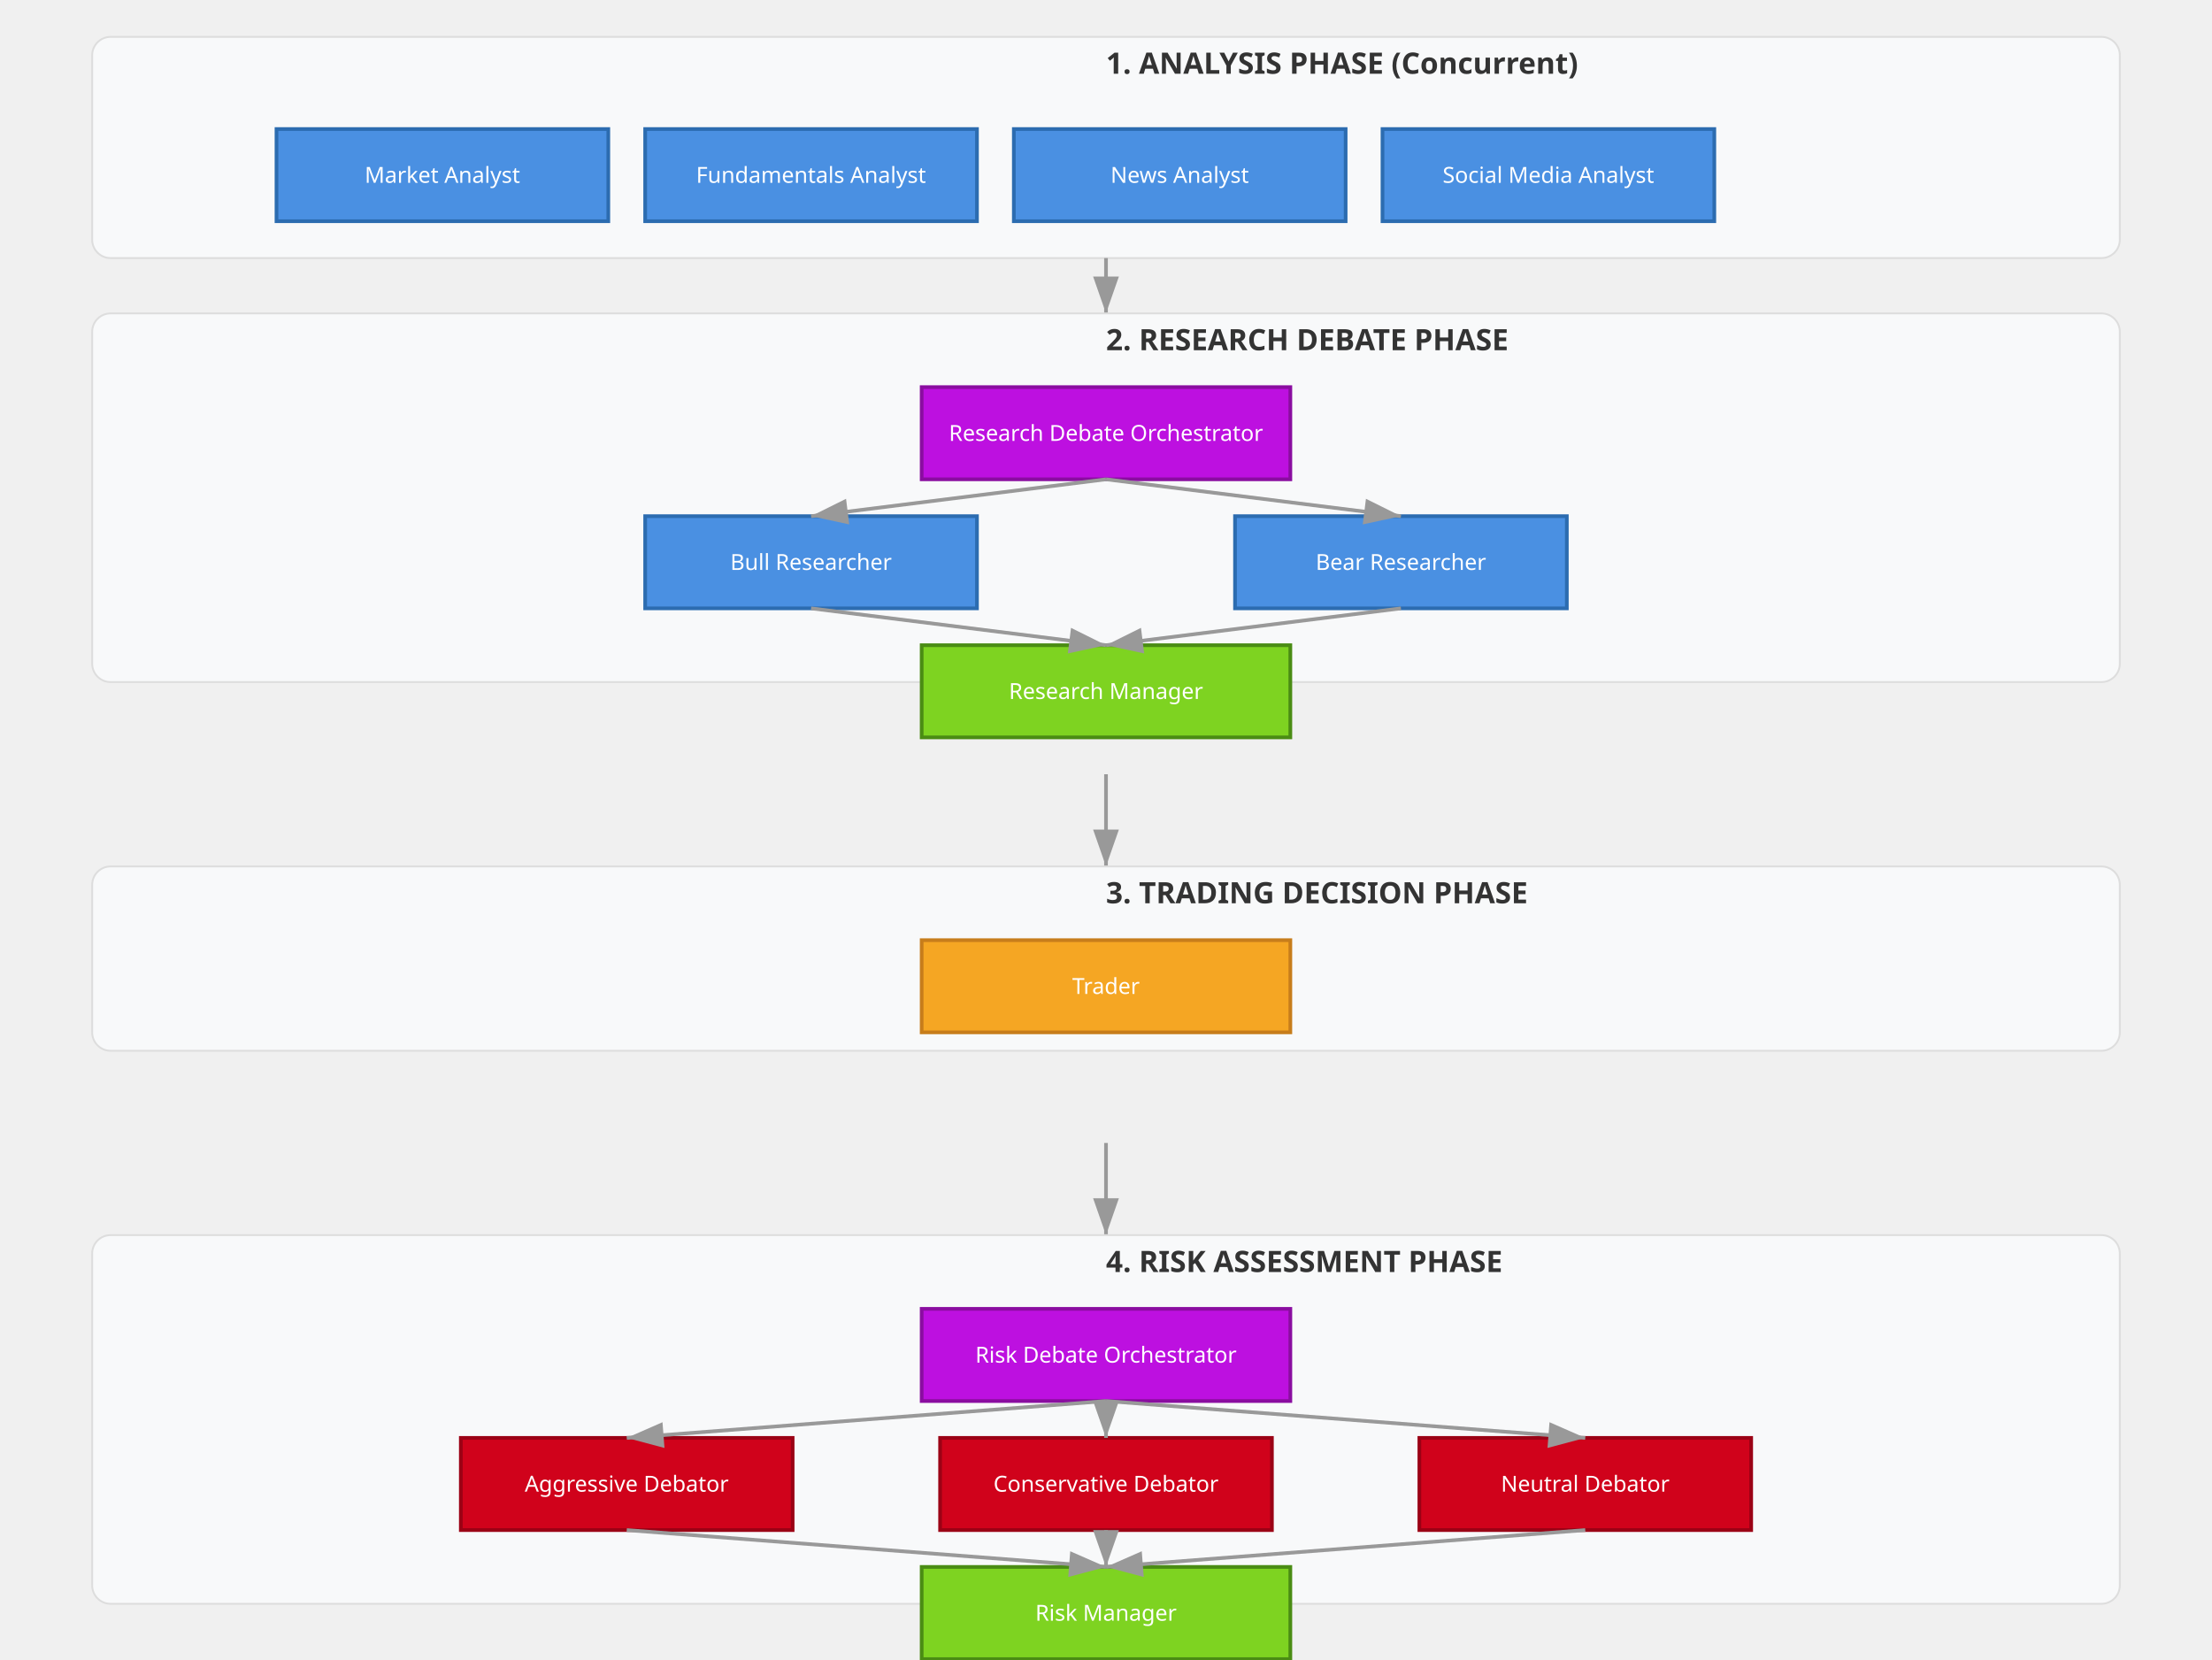
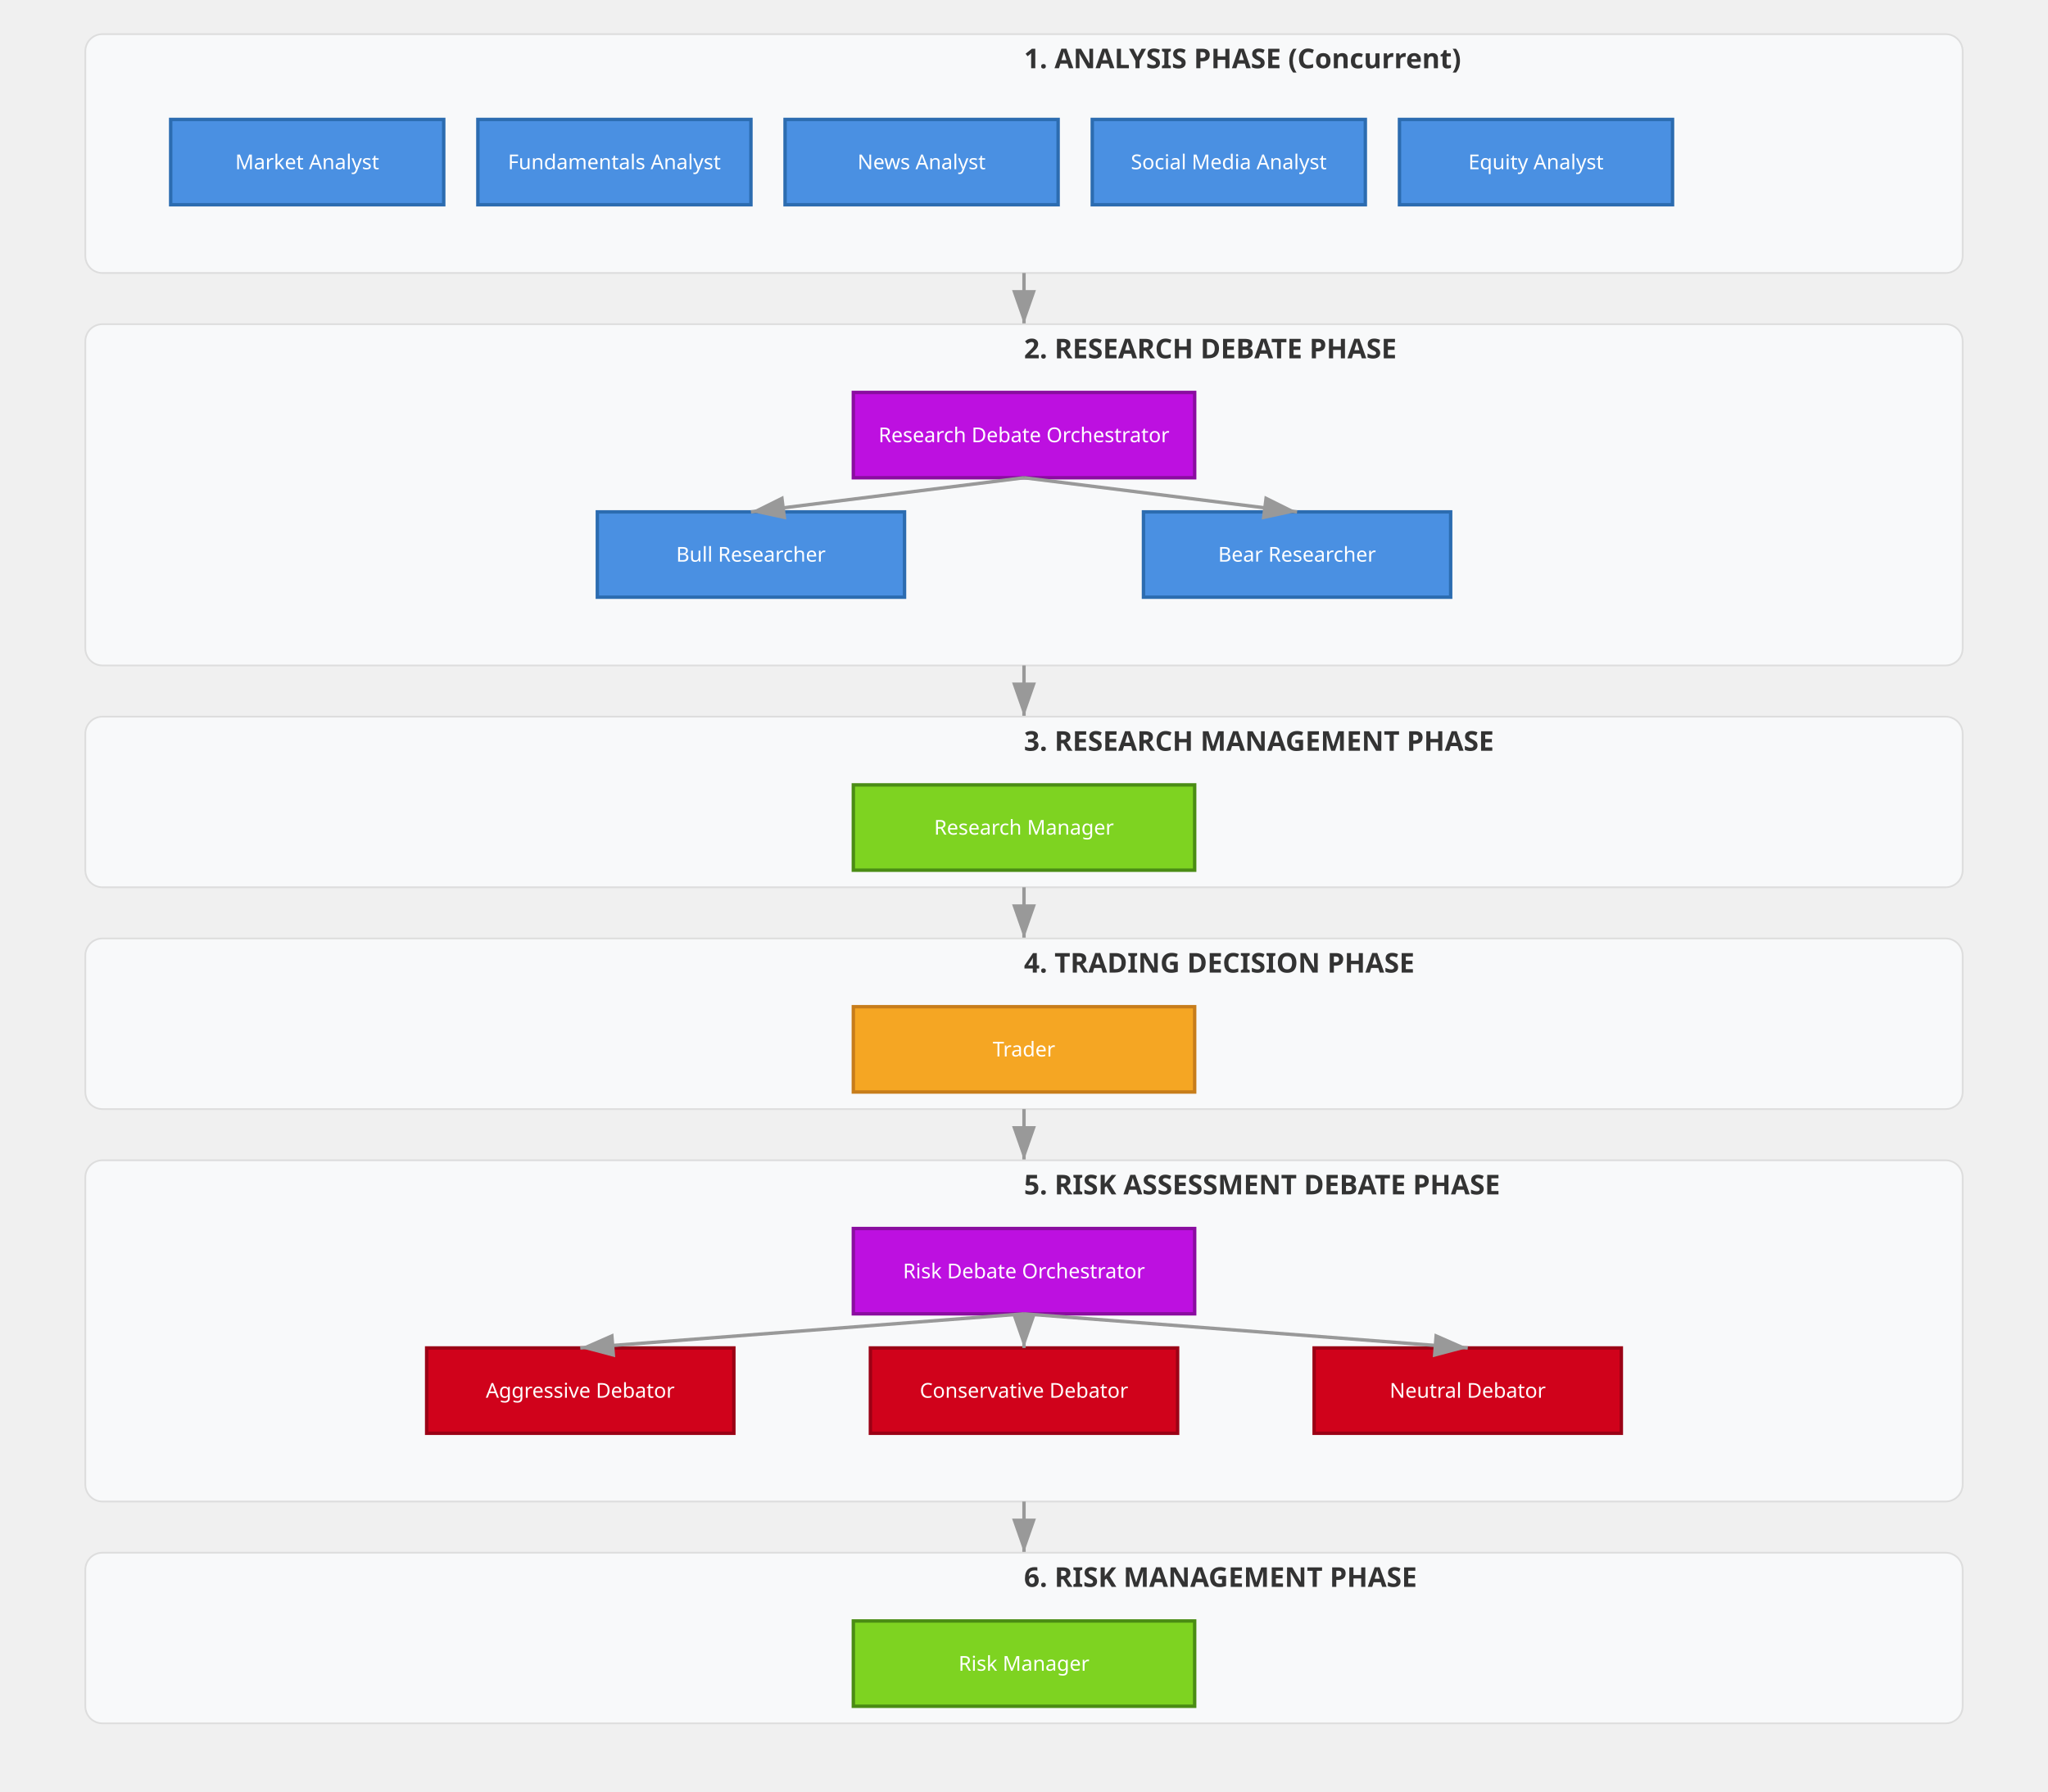
- <svg xmlns="http://www.w3.org/2000/svg" width="1200" height="900">
+ <svg xmlns="http://www.w3.org/2000/svg" width="1200" height="1050">
  <style>
    .agent { fill: #4A90E2; stroke: #2C6CB0; stroke-width: 2; }
    .manager { fill: #7ED321; stroke: #4A8C14; stroke-width: 2; }
    .trader { fill: #F5A623; stroke: #C77D1B; stroke-width: 2; }
    .risk { fill: #D0021B; stroke: #9B0115; stroke-width: 2; }
    .orchestrator { fill: #BD10E0; stroke: #8A0DA0; stroke-width: 2; }
    .connector { stroke: #999; stroke-width: 2; marker-end: url(#arrowhead); }
    .phase-bg { fill: #f8f9fa; stroke: #ddd; stroke-width: 1; rx: 10; ry: 10; }
    .phase-title { font: bold 16px sans-serif; fill: #333; }
    .agent-label { font: 12px sans-serif; fill: #fff; text-anchor: middle; dominant-baseline: middle; }
    .process-label { font: 14px sans-serif; fill: #333; text-anchor: middle; }
  </style>
  <defs>
    <marker id="arrowhead" markerWidth="10" markerHeight="7" refX="10" refY="3.5" orient="auto">
      <polygon points="0 0, 10 3.5, 0 7" fill="#999" />
    </marker>
  </defs>
-   <rect x="50" y="20" width="1100" height="120" class="phase-bg" />
+   <rect x="50" y="20" width="1100" height="140" class="phase-bg" />
  <text x="600" y="40" class="phase-title">1. ANALYSIS PHASE (Concurrent)</text>
-   <rect x="150" y="70" width="180" height="50" class="agent" />
-   <text x="240" y="95" class="agent-label">Market Analyst</text>
-   <rect x="350" y="70" width="180" height="50" class="agent" />
-   <text x="440" y="95" class="agent-label">Fundamentals Analyst</text>
-   <rect x="550" y="70" width="180" height="50" class="agent" />
-   <text x="640" y="95" class="agent-label">News Analyst</text>
-   <rect x="750" y="70" width="180" height="50" class="agent" />
-   <text x="840" y="95" class="agent-label">Social Media Analyst</text>
-   <line x1="600" y1="140" x2="600" y2="170" class="connector" />
-   <rect x="50" y="170" width="1100" height="200" class="phase-bg" />
-   <text x="600" y="190" class="phase-title">2. RESEARCH DEBATE PHASE</text>
-   <rect x="500" y="210" width="200" height="50" class="orchestrator" />
-   <text x="600" y="235" class="agent-label">Research Debate Orchestrator</text>
-   <rect x="350" y="280" width="180" height="50" class="agent" />
-   <text x="440" y="305" class="agent-label">Bull Researcher</text>
-   <rect x="670" y="280" width="180" height="50" class="agent" />
-   <text x="760" y="305" class="agent-label">Bear Researcher</text>
-   <rect x="500" y="350" width="200" height="50" class="manager" />
-   <text x="600" y="375" class="agent-label">Research Manager</text>
-   <line x1="600" y1="260" x2="440" y2="280" class="connector" />
-   <line x1="600" y1="260" x2="760" y2="280" class="connector" />
-   <line x1="440" y1="330" x2="600" y2="350" class="connector" />
-   <line x1="760" y1="330" x2="600" y2="350" class="connector" />
-   <line x1="600" y1="420" x2="600" y2="470" class="connector" />
-   <rect x="50" y="470" width="1100" height="100" class="phase-bg" />
-   <text x="600" y="490" class="phase-title">3. TRADING DECISION PHASE</text>
-   <rect x="500" y="510" width="200" height="50" class="trader" />
-   <text x="600" y="535" class="agent-label">Trader</text>
-   <line x1="600" y1="620" x2="600" y2="670" class="connector" />
-   <rect x="50" y="670" width="1100" height="200" class="phase-bg" />
-   <text x="600" y="690" class="phase-title">4. RISK ASSESSMENT PHASE</text>
-   <rect x="500" y="710" width="200" height="50" class="orchestrator" />
-   <text x="600" y="735" class="agent-label">Risk Debate Orchestrator</text>
-   <rect x="250" y="780" width="180" height="50" class="risk" />
-   <text x="340" y="805" class="agent-label">Aggressive Debator</text>
-   <rect x="510" y="780" width="180" height="50" class="risk" />
-   <text x="600" y="805" class="agent-label">Conservative Debator</text>
-   <rect x="770" y="780" width="180" height="50" class="risk" />
-   <text x="860" y="805" class="agent-label">Neutral Debator</text>
-   <rect x="500" y="850" width="200" height="50" class="manager" />
-   <text x="600" y="875" class="agent-label">Risk Manager</text>
-   <line x1="600" y1="760" x2="340" y2="780" class="connector" />
-   <line x1="600" y1="760" x2="600" y2="780" class="connector" />
-   <line x1="600" y1="760" x2="860" y2="780" class="connector" />
-   <line x1="340" y1="830" x2="600" y2="850" class="connector" />
-   <line x1="600" y1="830" x2="600" y2="850" class="connector" />
-   <line x1="860" y1="830" x2="600" y2="850" class="connector" />
+   <rect x="100" y="70" width="160" height="50" class="agent" />
+   <text x="180" y="95" class="agent-label">Market Analyst</text>
+   <rect x="280" y="70" width="160" height="50" class="agent" />
+   <text x="360" y="95" class="agent-label">Fundamentals Analyst</text>
+   <rect x="460" y="70" width="160" height="50" class="agent" />
+   <text x="540" y="95" class="agent-label">News Analyst</text>
+   <rect x="640" y="70" width="160" height="50" class="agent" />
+   <text x="720" y="95" class="agent-label">Social Media Analyst</text>
+   <rect x="820" y="70" width="160" height="50" class="agent" />
+   <text x="900" y="95" class="agent-label">Equity Analyst</text>
+   <line x1="600" y1="160" x2="600" y2="190" class="connector" />
+   <rect x="50" y="190" width="1100" height="200" class="phase-bg" />
+   <text x="600" y="210" class="phase-title">2. RESEARCH DEBATE PHASE</text>
+   <rect x="500" y="230" width="200" height="50" class="orchestrator" />
+   <text x="600" y="255" class="agent-label">Research Debate Orchestrator</text>
+   <rect x="350" y="300" width="180" height="50" class="agent" />
+   <text x="440" y="325" class="agent-label">Bull Researcher</text>
+   <rect x="670" y="300" width="180" height="50" class="agent" />
+   <text x="760" y="325" class="agent-label">Bear Researcher</text>
+   <line x1="600" y1="280" x2="440" y2="300" class="connector" />
+   <line x1="600" y1="280" x2="760" y2="300" class="connector" />
+   <line x1="600" y1="390" x2="600" y2="420" class="connector" />
+   <rect x="50" y="420" width="1100" height="100" class="phase-bg" />
+   <text x="600" y="440" class="phase-title">3. RESEARCH MANAGEMENT PHASE</text>
+   <rect x="500" y="460" width="200" height="50" class="manager" />
+   <text x="600" y="485" class="agent-label">Research Manager</text>
+   <line x1="600" y1="520" x2="600" y2="550" class="connector" />
+   <rect x="50" y="550" width="1100" height="100" class="phase-bg" />
+   <text x="600" y="570" class="phase-title">4. TRADING DECISION PHASE</text>
+   <rect x="500" y="590" width="200" height="50" class="trader" />
+   <text x="600" y="615" class="agent-label">Trader</text>
+   <line x1="600" y1="650" x2="600" y2="680" class="connector" />
+   <rect x="50" y="680" width="1100" height="200" class="phase-bg" />
+   <text x="600" y="700" class="phase-title">5. RISK ASSESSMENT DEBATE PHASE</text>
+   <rect x="500" y="720" width="200" height="50" class="orchestrator" />
+   <text x="600" y="745" class="agent-label">Risk Debate Orchestrator</text>
+   <rect x="250" y="790" width="180" height="50" class="risk" />
+   <text x="340" y="815" class="agent-label">Aggressive Debator</text>
+   <rect x="510" y="790" width="180" height="50" class="risk" />
+   <text x="600" y="815" class="agent-label">Conservative Debator</text>
+   <rect x="770" y="790" width="180" height="50" class="risk" />
+   <text x="860" y="815" class="agent-label">Neutral Debator</text>
+   <line x1="600" y1="770" x2="340" y2="790" class="connector" />
+   <line x1="600" y1="770" x2="600" y2="790" class="connector" />
+   <line x1="600" y1="770" x2="860" y2="790" class="connector" />
+   <line x1="600" y1="880" x2="600" y2="910" class="connector" />
+   <rect x="50" y="910" width="1100" height="100" class="phase-bg" />
+   <text x="600" y="930" class="phase-title">6. RISK MANAGEMENT PHASE</text>
+   <rect x="500" y="950" width="200" height="50" class="manager" />
+   <text x="600" y="975" class="agent-label">Risk Manager</text>
</svg>
